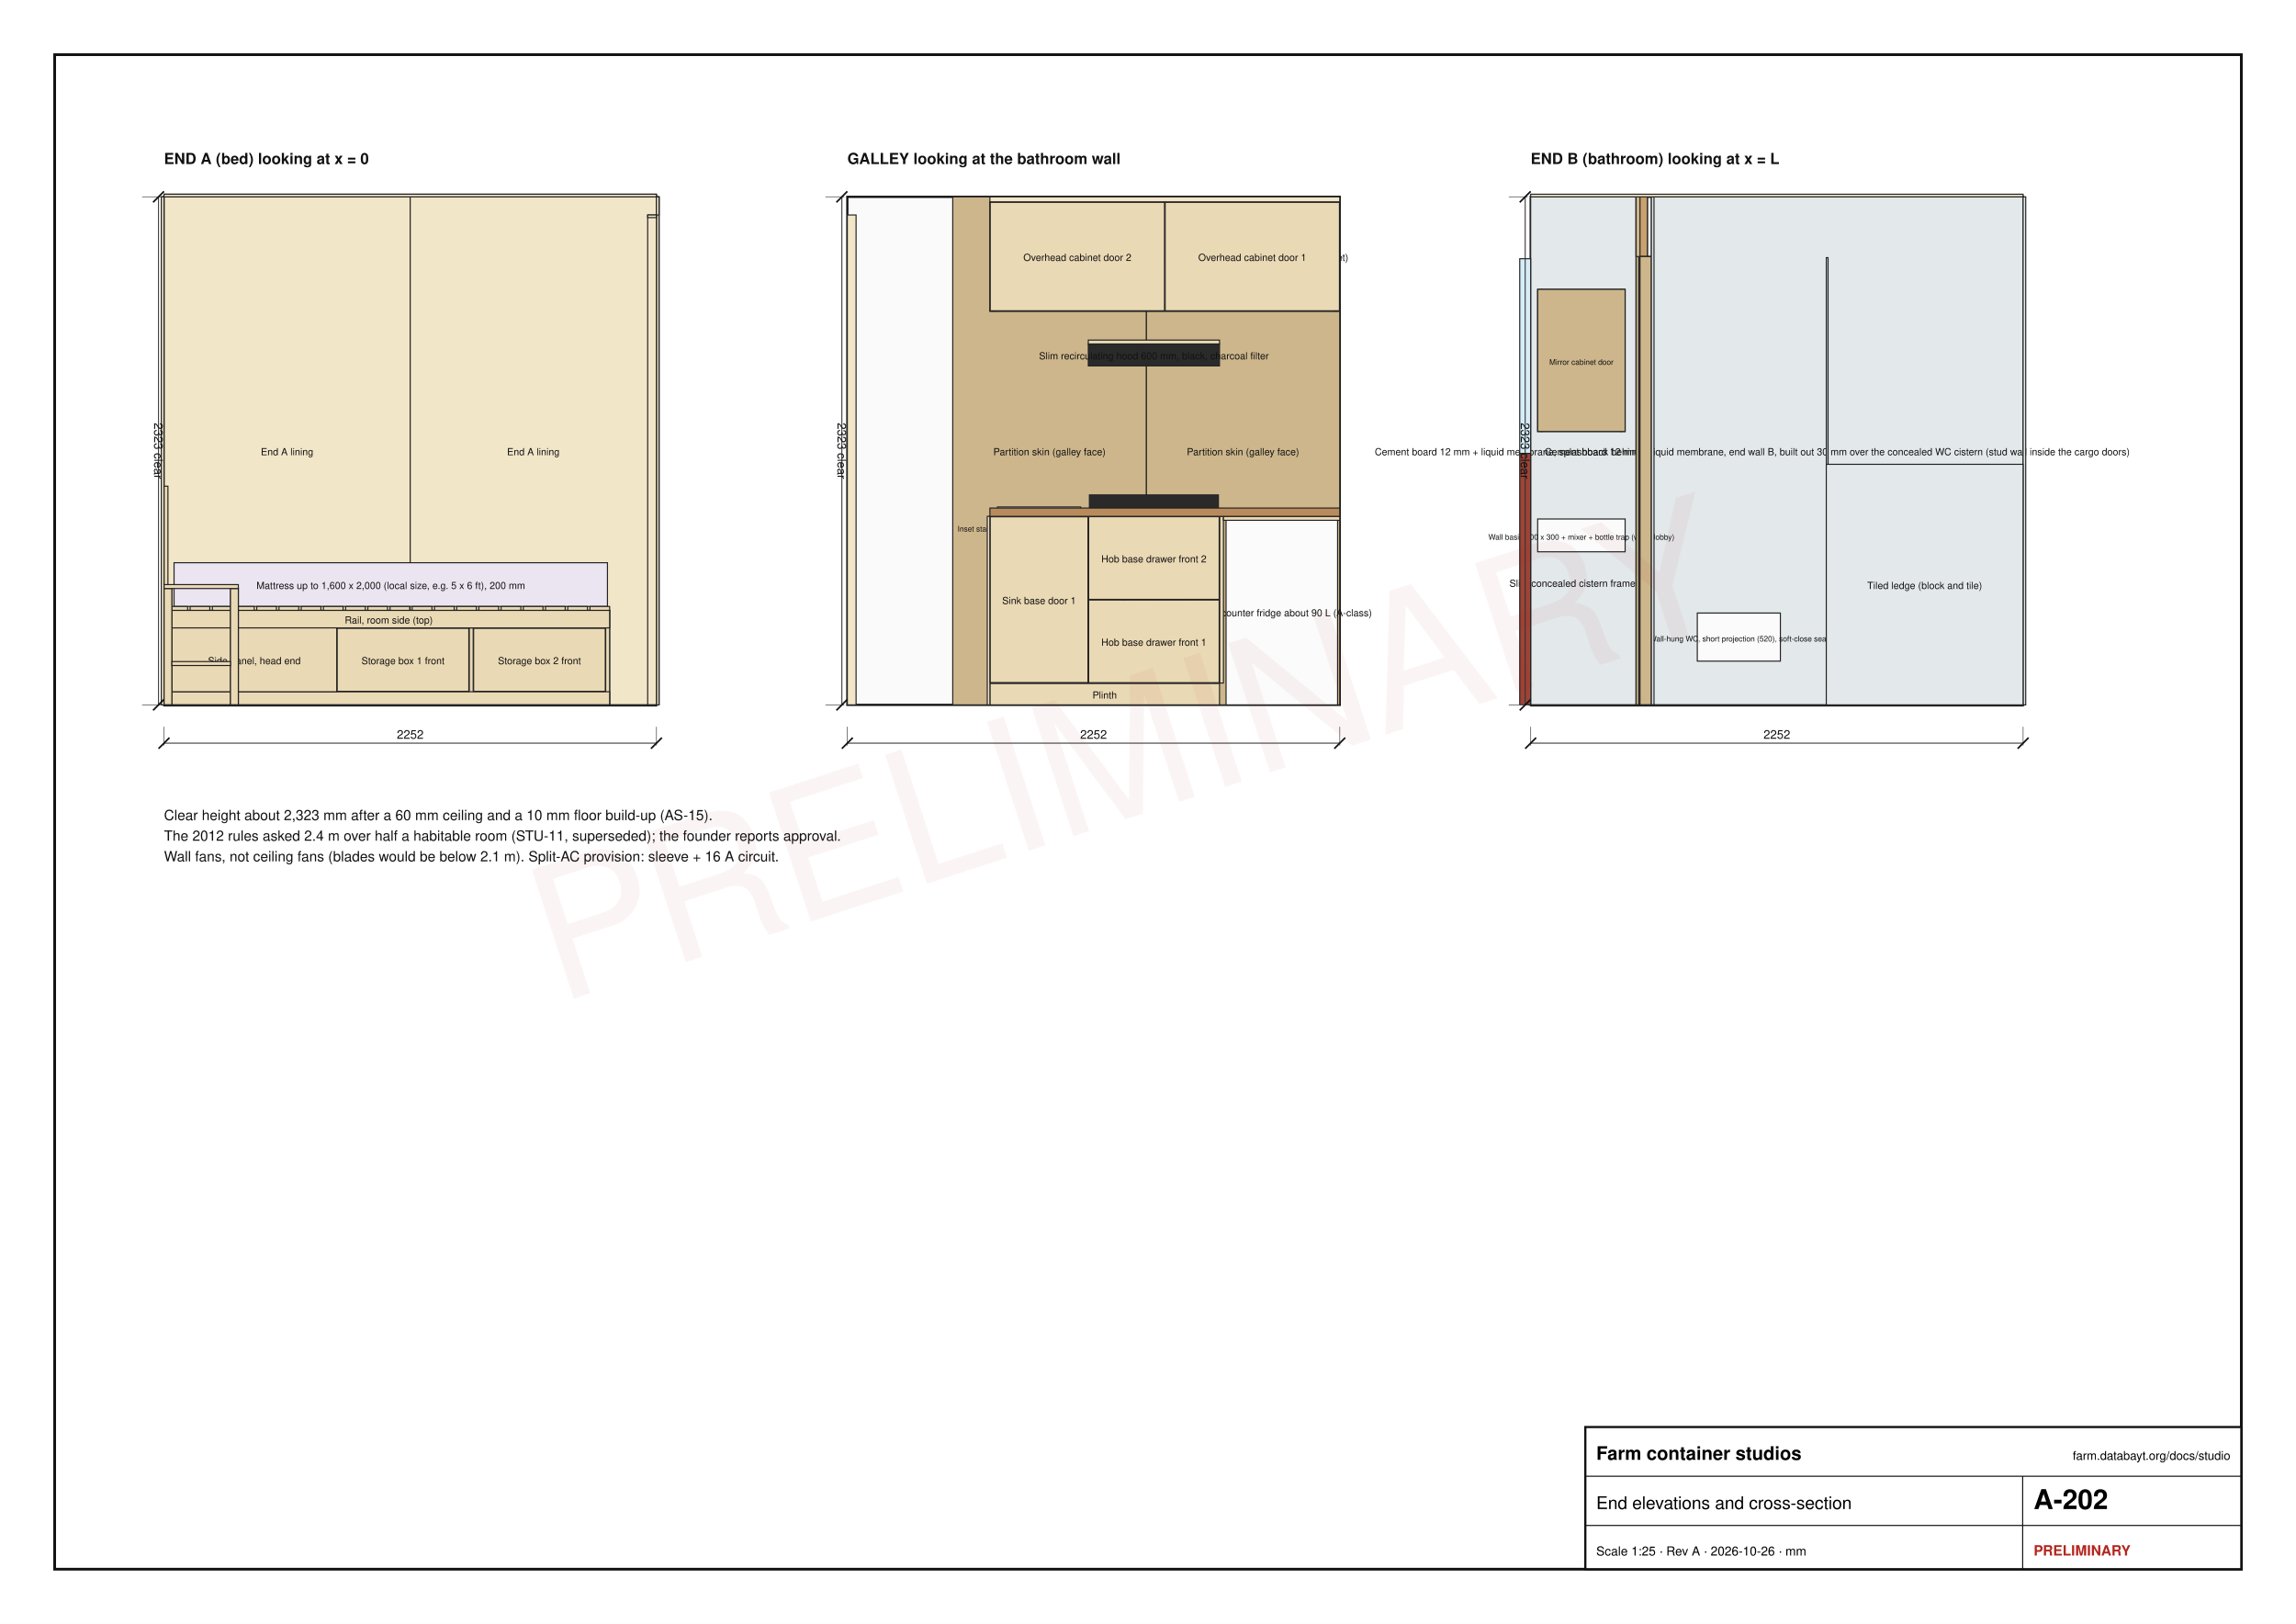
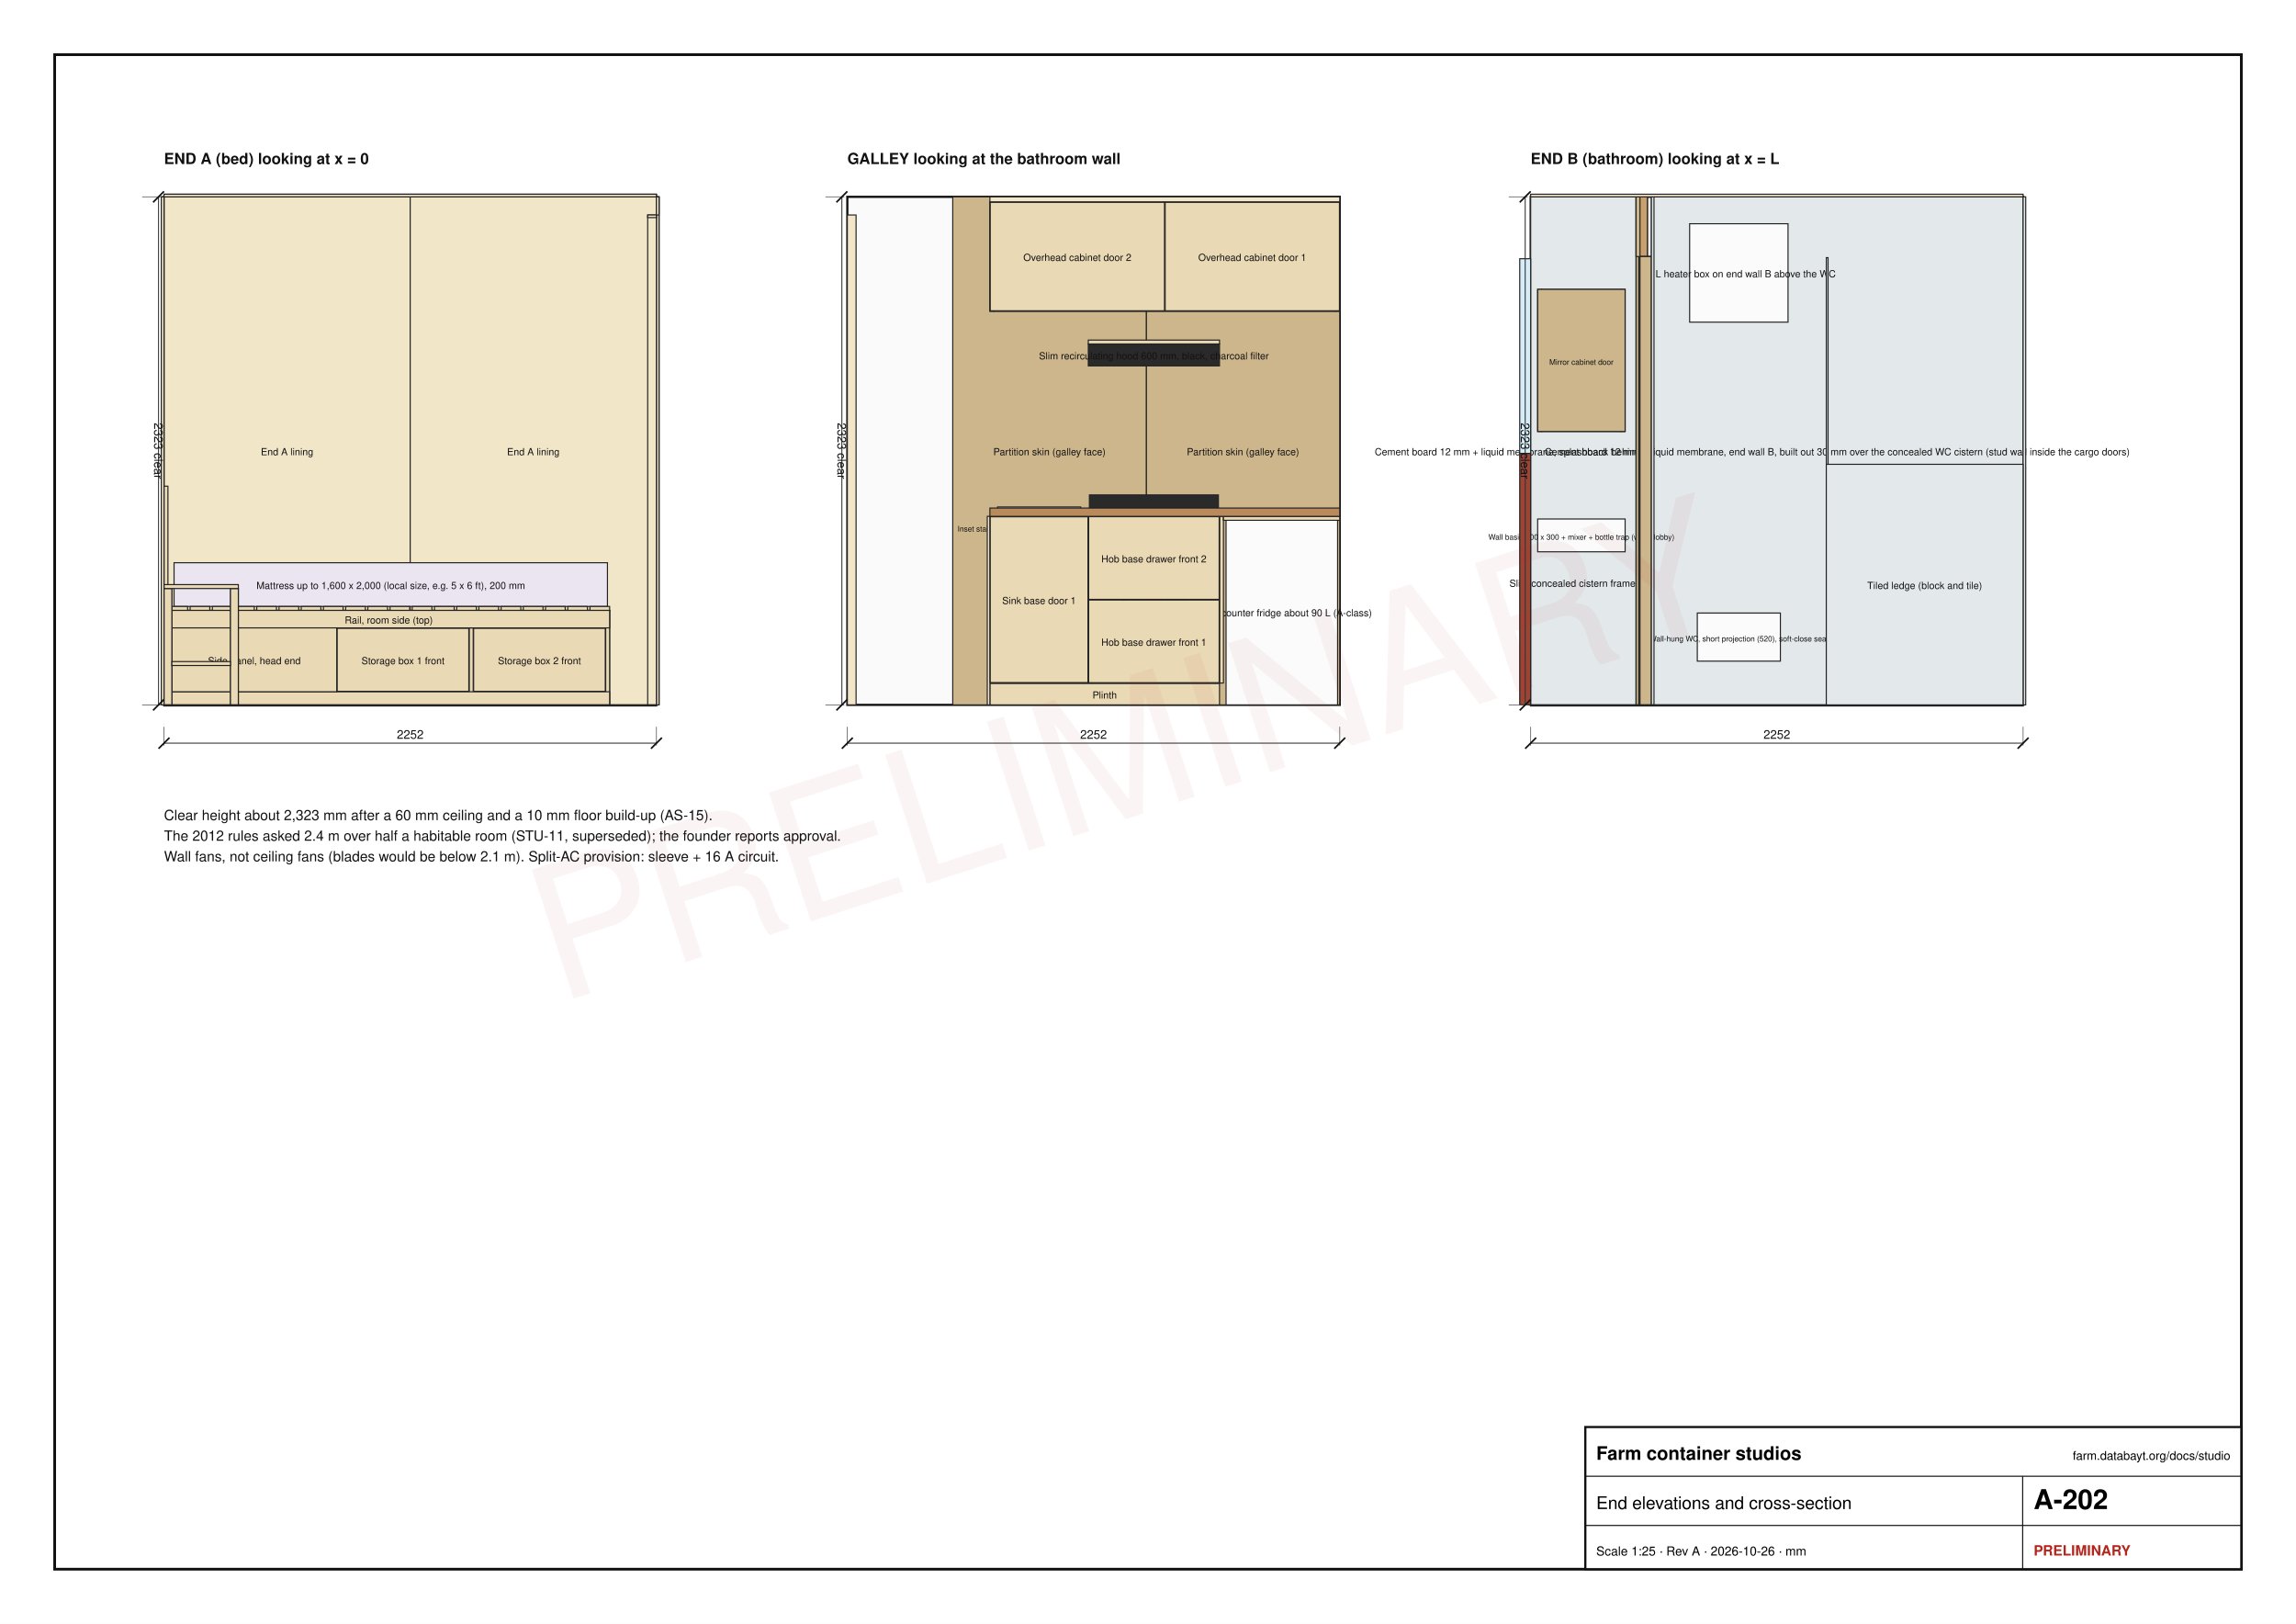
<svg xmlns="http://www.w3.org/2000/svg" width="420mm" height="297mm" viewBox="0 0 420 297" font-family="Helvetica, Arial, sans-serif">
  <rect x="0" y="0" width="420" height="297" fill="#fff" />
  <rect x="10" y="10" width="400" height="277" fill="none" stroke="#111" stroke-width="0.5" />
  <text x="30" y="30" font-size="2.8" text-anchor="start" font-weight="bold" fill="#111">END A (bed) looking at x = 0</text>
  <rect x="30" y="36" width="90.08" height="92.92" fill="#fafafa" stroke="#111" stroke-width="0.4" />
  <rect x="30" y="36" width="45.04" height="92.92" fill="#f2e6c9" stroke="#222" stroke-width="0.2" />
  <text x="52.52" y="83.26" font-size="1.8" text-anchor="middle" font-weight="normal" fill="#111">End A lining</text>
  <rect x="75.04" y="36" width="45.04" height="92.92" fill="#f2e6c9" stroke="#222" stroke-width="0.2" />
  <text x="97.56" y="83.26" font-size="1.8" text-anchor="middle" font-weight="normal" fill="#111">End A lining</text>
  <rect x="30.72" y="111.64" width="80.8" height="17.28" fill="#ead9b5" stroke="#222" stroke-width="0.2" />
  <text x="71.12" y="121.08" font-size="1.8" text-anchor="middle" font-weight="normal" fill="#111">Rail, end-A side</text>
  <rect x="31.44" y="111.64" width="79.36" height="2.4" fill="#ead9b5" stroke="#222" stroke-width="0.2" />
  <rect x="120.08" y="36" width="0.48" height="92.92" fill="#f2e6c9" stroke="#222" stroke-width="0.2" />
  <rect x="31.44" y="111.64" width="79.36" height="17.28" fill="#ead9b5" stroke="#222" stroke-width="0.2" />
  <text x="71.12" y="121.08" font-size="1.8" text-anchor="middle" font-weight="normal" fill="#111">Spine</text>
  <rect x="62.48" y="116.92" width="22.48" height="9.2" fill="#f2e6c9" stroke="#222" stroke-width="0.2" />
  <text x="73.72" y="122.32" font-size="1.8" text-anchor="middle" font-weight="normal" fill="#111">Storage box 1 back</text>
  <rect x="87.44" y="116.92" width="22.48" height="9.2" fill="#f2e6c9" stroke="#222" stroke-width="0.2" />
  <text x="98.68" y="122.32" font-size="1.8" text-anchor="middle" font-weight="normal" fill="#111">Storage box 2 back</text>
  <rect x="29.52" y="36" width="0.48" height="92.92" fill="#f2e6c9" stroke="#222" stroke-width="0.2" />
  <rect x="30" y="35.52" width="90.08" height="0.48" fill="#f2e6c9" stroke="#222" stroke-width="0.2" />
  <rect x="119.6" y="126.12" width="0.48" height="2.8" fill="#f2e6c9" stroke="#222" stroke-width="0.2" />
  <rect x="120.08" y="36" width="0.48" height="92.92" fill="#f2e6c9" stroke="#222" stroke-width="0.2" />
  <rect x="118.48" y="39.32" width="1.6" height="89.6" fill="#f2e6c9" stroke="#222" stroke-width="0.2" />
  <rect x="31.84" y="102.92" width="79.28" height="8" fill="#ebe5f2" stroke="#222" stroke-width="0.2" />
  <text x="71.48" y="107.72" font-size="1.8" text-anchor="middle" font-weight="normal" fill="#111">Mattress up to 1,600 x 2,000 (local size, e.g. 5 x 6 ft), 200 mm</text>
  <rect x="30.72" y="111.64" width="0.72" height="17.28" fill="#ead9b5" stroke="#222" stroke-width="0.2" />
  <rect x="110.8" y="111.64" width="0.72" height="17.28" fill="#ead9b5" stroke="#222" stroke-width="0.2" />
  <rect x="31.44" y="111.64" width="79.36" height="2.4" fill="#ead9b5" stroke="#222" stroke-width="0.2" />
  <rect x="30.72" y="110.92" width="3.6" height="0.72" fill="#ead9b5" stroke="#222" stroke-width="0.2" />
  <rect x="34.78" y="110.92" width="3.6" height="0.72" fill="#ead9b5" stroke="#222" stroke-width="0.2" />
  <rect x="38.85" y="110.92" width="3.6" height="0.72" fill="#ead9b5" stroke="#222" stroke-width="0.2" />
  <rect x="42.91" y="110.92" width="3.6" height="0.72" fill="#ead9b5" stroke="#222" stroke-width="0.2" />
  <rect x="46.97" y="110.92" width="3.6" height="0.72" fill="#ead9b5" stroke="#222" stroke-width="0.2" />
  <rect x="51.04" y="110.92" width="3.6" height="0.72" fill="#ead9b5" stroke="#222" stroke-width="0.2" />
  <rect x="55.1" y="110.92" width="3.6" height="0.72" fill="#ead9b5" stroke="#222" stroke-width="0.2" />
  <rect x="59.16" y="110.92" width="3.6" height="0.72" fill="#ead9b5" stroke="#222" stroke-width="0.2" />
  <rect x="63.23" y="110.92" width="3.6" height="0.72" fill="#ead9b5" stroke="#222" stroke-width="0.2" />
  <rect x="67.29" y="110.92" width="3.6" height="0.72" fill="#ead9b5" stroke="#222" stroke-width="0.2" />
  <rect x="71.35" y="110.92" width="3.6" height="0.72" fill="#ead9b5" stroke="#222" stroke-width="0.2" />
  <rect x="75.41" y="110.92" width="3.6" height="0.72" fill="#ead9b5" stroke="#222" stroke-width="0.2" />
  <rect x="79.48" y="110.92" width="3.6" height="0.72" fill="#ead9b5" stroke="#222" stroke-width="0.2" />
  <rect x="83.54" y="110.92" width="3.6" height="0.72" fill="#ead9b5" stroke="#222" stroke-width="0.2" />
  <rect x="87.6" y="110.92" width="3.6" height="0.72" fill="#ead9b5" stroke="#222" stroke-width="0.2" />
  <rect x="91.67" y="110.92" width="3.6" height="0.72" fill="#ead9b5" stroke="#222" stroke-width="0.2" />
  <rect x="95.73" y="110.92" width="3.6" height="0.72" fill="#ead9b5" stroke="#222" stroke-width="0.2" />
  <rect x="99.79" y="110.92" width="3.6" height="0.72" fill="#ead9b5" stroke="#222" stroke-width="0.2" />
  <rect x="103.86" y="110.92" width="3.6" height="0.72" fill="#ead9b5" stroke="#222" stroke-width="0.2" />
  <rect x="107.92" y="110.92" width="3.6" height="0.72" fill="#ead9b5" stroke="#222" stroke-width="0.2" />
  <rect x="85.84" y="114.84" width="0.72" height="14.08" fill="#ead9b5" stroke="#222" stroke-width="0.2" />
  <rect x="62" y="116.92" width="0.48" height="9.2" fill="#f2e6c9" stroke="#222" stroke-width="0.2" />
  <rect x="84.96" y="116.92" width="0.48" height="9.2" fill="#f2e6c9" stroke="#222" stroke-width="0.2" />
  <rect x="62.48" y="125.64" width="22.48" height="0.48" fill="#f2e6c9" stroke="#222" stroke-width="0.2" />
  <rect x="86.96" y="116.92" width="0.48" height="9.2" fill="#f2e6c9" stroke="#222" stroke-width="0.2" />
  <rect x="109.92" y="116.92" width="0.48" height="9.2" fill="#f2e6c9" stroke="#222" stroke-width="0.2" />
  <rect x="87.44" y="125.64" width="22.48" height="0.48" fill="#f2e6c9" stroke="#222" stroke-width="0.2" />
  <rect x="30" y="88.92" width="0.72" height="40" fill="#ead9b5" stroke="#222" stroke-width="0.2" />
  <rect x="30.72" y="111.64" width="80.8" height="3.2" fill="#ead9b5" stroke="#222" stroke-width="0.2" />
  <text x="71.12" y="114.04" font-size="1.8" text-anchor="middle" font-weight="normal" fill="#111">Rail, room side (top)</text>
  <rect x="30.72" y="126.52" width="80.8" height="2.4" fill="#ead9b5" stroke="#222" stroke-width="0.2" />
  <rect x="31.44" y="114.84" width="30.16" height="11.68" fill="#ead9b5" stroke="#222" stroke-width="0.2" />
  <text x="46.52" y="121.48" font-size="1.8" text-anchor="middle" font-weight="normal" fill="#111">Side panel, head end</text>
  <rect x="61.68" y="114.92" width="24.08" height="11.52" fill="#ead9b5" stroke="#222" stroke-width="0.2" />
  <text x="73.72" y="121.48" font-size="1.8" text-anchor="middle" font-weight="normal" fill="#111">Storage box 1 front</text>
  <rect x="86.64" y="114.92" width="24.08" height="11.52" fill="#ead9b5" stroke="#222" stroke-width="0.2" />
  <text x="98.68" y="121.48" font-size="1.8" text-anchor="middle" font-weight="normal" fill="#111">Storage box 2 front</text>
  <rect x="30" y="107.64" width="1.44" height="21.28" fill="#ead9b5" stroke="#222" stroke-width="0.2" />
  <rect x="42.16" y="107.64" width="1.44" height="21.28" fill="#ead9b5" stroke="#222" stroke-width="0.2" />
  <rect x="30" y="107.64" width="1.44" height="21.28" fill="#ead9b5" stroke="#222" stroke-width="0.2" />
  <rect x="42.16" y="107.64" width="1.44" height="21.28" fill="#ead9b5" stroke="#222" stroke-width="0.2" />
  <rect x="31.44" y="121" width="10.72" height="0.72" fill="#ead9b5" stroke="#222" stroke-width="0.2" />
  <rect x="30" y="106.92" width="13.6" height="0.72" fill="#ead9b5" stroke="#222" stroke-width="0.2" />
  <rect x="29.52" y="36" width="0.48" height="92.92" fill="#f2e6c9" stroke="#222" stroke-width="0.2" />
  <rect x="30" y="35.52" width="90.08" height="0.48" fill="#f2e6c9" stroke="#222" stroke-width="0.2" />
  <rect x="120.08" y="36" width="0.48" height="3.32" fill="#f2e6c9" stroke="#222" stroke-width="0.2" />
  <rect x="118.48" y="39.32" width="1.6" height="0.48" fill="#f2e6c9" stroke="#222" stroke-width="0.2" />
  <rect x="30" y="128.92" width="90.08" height="0.2" fill="#dccdb1" stroke="#222" stroke-width="0.2" />
  <line x1="30" y1="132.92" x2="30" y2="136.37" stroke="#555" stroke-width="0.13" />
  <line x1="120.08" y1="132.92" x2="120.08" y2="136.37" stroke="#555" stroke-width="0.13" />
  <line x1="30" y1="135.92" x2="120.08" y2="135.92" stroke="#333" stroke-width="0.18" />
  <line x1="29" y1="136.92" x2="31" y2="134.92" stroke="#111" stroke-width="0.3" />
  <line x1="119.08" y1="136.92" x2="121.08" y2="134.92" stroke="#111" stroke-width="0.3" />
  <text x="75.04" y="135.12" font-size="2.2" text-anchor="middle" font-weight="normal" fill="#111">2252</text>
  <line x1="26" y1="128.92" x2="29.45" y2="128.92" stroke="#555" stroke-width="0.13" />
  <line x1="26" y1="36" x2="29.45" y2="36" stroke="#555" stroke-width="0.13" />
  <line x1="29" y1="128.92" x2="29" y2="36" stroke="#333" stroke-width="0.18" />
  <line x1="28" y1="129.92" x2="30" y2="127.92" stroke="#111" stroke-width="0.3" />
  <line x1="28" y1="37" x2="30" y2="35" stroke="#111" stroke-width="0.3" />
  <text x="28.2" y="82.46" font-size="2.2" text-anchor="middle" font-weight="normal" fill="#111" transform="rotate(90 28.2 82.46)">2323 clear</text>
  <text x="155" y="30" font-size="2.8" text-anchor="start" font-weight="bold" fill="#111">GALLEY looking at the bathroom wall</text>
  <rect x="155" y="36" width="90.08" height="92.92" fill="#fafafa" stroke="#111" stroke-width="0.4" />
  <rect x="209.68" y="36" width="35.4" height="92.92" fill="#cdb68c" stroke="#222" stroke-width="0.2" />
  <text x="227.38" y="83.26" font-size="1.8" text-anchor="middle" font-weight="normal" fill="#111">Partition skin (galley face)</text>
  <rect x="174.28" y="36" width="35.4" height="92.92" fill="#cdb68c" stroke="#222" stroke-width="0.2" />
  <text x="191.98" y="83.26" font-size="1.8" text-anchor="middle" font-weight="normal" fill="#111">Partition skin (galley face)</text>
  <rect x="199.08" y="94.44" width="24" height="30.48" fill="#f2e6c9" stroke="#222" stroke-width="0.2" />
  <text x="211.08" y="110.48" font-size="1.8" text-anchor="middle" font-weight="normal" fill="#111">Hob base back</text>
  <rect x="181.08" y="94.44" width="18" height="30.48" fill="#f2e6c9" stroke="#222" stroke-width="0.2" />
  <text x="190.08" y="110.48" font-size="1.8" text-anchor="middle" font-weight="normal" fill="#111">Sink base back</text>
  <rect x="181.08" y="36.92" width="64" height="20" fill="#f2e6c9" stroke="#222" stroke-width="0.2" />
  <text x="213.08" y="47.72" font-size="1.8" text-anchor="middle" font-weight="normal" fill="#111">Overhead cabinet back</text>
  <rect x="200.8" y="117.66" width="20.56" height="6.4" fill="#f2e6c9" stroke="#222" stroke-width="0.2" />
  <text x="211.08" y="121.66" font-size="1.8" text-anchor="middle" font-weight="normal" fill="#111">Hob base drawer back 1</text>
  <rect x="200.8" y="102.42" width="20.56" height="6.4" fill="#f2e6c9" stroke="#222" stroke-width="0.2" />
  <text x="211.08" y="106.42" font-size="1.8" text-anchor="middle" font-weight="normal" fill="#111">Hob base drawer back 2</text>
  <rect x="223.8" y="94.44" width="21.28" height="0.72" fill="#ead9b5" stroke="#222" stroke-width="0.2" />
  <rect x="199.8" y="94.44" width="22.56" height="0.72" fill="#ead9b5" stroke="#222" stroke-width="0.2" />
  <rect x="181.8" y="94.44" width="16.56" height="0.72" fill="#ead9b5" stroke="#222" stroke-width="0.2" />
  <rect x="155" y="39.32" width="1.6" height="89.6" fill="#f2e6c9" stroke="#222" stroke-width="0.2" />
  <rect x="182.48" y="92.72" width="15.2" height="7.4" fill="#c9cdd1" stroke="#222" stroke-width="0.2" />
  <text x="190.08" y="97.22" font-size="1.4" text-anchor="middle" font-weight="normal" fill="#111">Inset stainless sink about 380 x 420, single bowl</text>
-   <rect x="203.08" y="38.12" width="40" height="17.6" fill="#fbfbfb" stroke="#222" stroke-width="0.2" />
-   <text x="223.08" y="47.72" font-size="1.8" text-anchor="middle" font-weight="normal" fill="#111">80 L horizontal heater on its steel cradle (overhead cabinet)</text>
  <rect x="199.08" y="62.2" width="24" height="0.72" fill="#ead9b5" stroke="#222" stroke-width="0.2" />
  <rect x="199.08" y="62.92" width="24" height="4" fill="#2a2a2a" stroke="#222" stroke-width="0.2" />
  <text x="211.08" y="65.72" font-size="1.8" text-anchor="middle" font-weight="normal" fill="#111">Slim recirculating hood 600 mm, black, charcoal filter</text>
  <rect x="244.36" y="36.92" width="0.72" height="20" fill="#ead9b5" stroke="#222" stroke-width="0.2" />
  <rect x="181.08" y="36.92" width="0.72" height="20" fill="#ead9b5" stroke="#222" stroke-width="0.2" />
  <rect x="181.8" y="56.2" width="62.56" height="0.72" fill="#ead9b5" stroke="#222" stroke-width="0.2" />
  <rect x="181.8" y="36.92" width="62.56" height="0.72" fill="#ead9b5" stroke="#222" stroke-width="0.2" />
  <rect x="213.14" y="37" width="31.88" height="19.84" fill="#ead9b5" stroke="#222" stroke-width="0.2" />
  <text x="229.08" y="47.72" font-size="1.8" text-anchor="middle" font-weight="normal" fill="#111">Overhead cabinet door 1</text>
  <rect x="181.14" y="37" width="31.88" height="19.84" fill="#ead9b5" stroke="#222" stroke-width="0.2" />
  <text x="197.08" y="47.72" font-size="1.8" text-anchor="middle" font-weight="normal" fill="#111">Overhead cabinet door 2</text>
  <rect x="199.28" y="90.52" width="23.6" height="2.4" fill="#2a2a2a" stroke="#222" stroke-width="0.2" />
  <rect x="181.08" y="36" width="64" height="0.92" fill="#f2e6c9" stroke="#222" stroke-width="0.2" />
  <rect x="181.08" y="125" width="42" height="3.92" fill="#ead9b5" stroke="#222" stroke-width="0.2" />
  <text x="202.08" y="127.76" font-size="1.8" text-anchor="middle" font-weight="normal" fill="#111">Plinth</text>
  <rect x="224.28" y="94.92" width="20.4" height="34" fill="#fbfbfb" stroke="#222" stroke-width="0.2" />
  <text x="234.48" y="112.72" font-size="1.8" text-anchor="middle" font-weight="normal" fill="#111">Under-counter fridge about 90 L (A-class)</text>
  <rect x="221.36" y="117.66" width="0.48" height="6.4" fill="#f2e6c9" stroke="#222" stroke-width="0.2" />
  <rect x="200.32" y="117.66" width="0.48" height="6.4" fill="#f2e6c9" stroke="#222" stroke-width="0.2" />
  <rect x="200.8" y="123.58" width="20.56" height="0.48" fill="#f2e6c9" stroke="#222" stroke-width="0.2" />
  <rect x="221.36" y="102.42" width="0.48" height="6.4" fill="#f2e6c9" stroke="#222" stroke-width="0.2" />
  <rect x="200.32" y="102.42" width="0.48" height="6.4" fill="#f2e6c9" stroke="#222" stroke-width="0.2" />
  <rect x="200.8" y="108.34" width="20.56" height="0.48" fill="#f2e6c9" stroke="#222" stroke-width="0.2" />
  <rect x="223.08" y="94.44" width="0.72" height="30.48" fill="#ead9b5" stroke="#222" stroke-width="0.2" />
  <rect x="223.8" y="94.44" width="21.28" height="0.72" fill="#ead9b5" stroke="#222" stroke-width="0.2" />
  <rect x="222.36" y="94.44" width="0.72" height="30.48" fill="#ead9b5" stroke="#222" stroke-width="0.2" />
  <rect x="199.08" y="94.44" width="0.72" height="30.48" fill="#ead9b5" stroke="#222" stroke-width="0.2" />
  <rect x="199.8" y="124.2" width="22.56" height="0.72" fill="#ead9b5" stroke="#222" stroke-width="0.2" />
  <rect x="199.8" y="94.44" width="22.56" height="0.72" fill="#ead9b5" stroke="#222" stroke-width="0.2" />
  <rect x="198.36" y="94.44" width="0.72" height="30.48" fill="#ead9b5" stroke="#222" stroke-width="0.2" />
  <rect x="181.08" y="94.44" width="0.72" height="30.48" fill="#ead9b5" stroke="#222" stroke-width="0.2" />
  <rect x="181.8" y="124.2" width="16.56" height="0.72" fill="#ead9b5" stroke="#222" stroke-width="0.2" />
  <rect x="181.8" y="94.44" width="16.56" height="0.72" fill="#ead9b5" stroke="#222" stroke-width="0.2" />
  <rect x="180.6" y="94.44" width="0.48" height="34.48" fill="#f2e6c9" stroke="#222" stroke-width="0.2" />
  <rect x="199.14" y="109.74" width="23.88" height="15.12" fill="#ead9b5" stroke="#222" stroke-width="0.2" />
  <text x="211.08" y="118.1" font-size="1.8" text-anchor="middle" font-weight="normal" fill="#111">Hob base drawer front 1</text>
  <rect x="199.14" y="94.5" width="23.88" height="15.12" fill="#ead9b5" stroke="#222" stroke-width="0.2" />
  <text x="211.08" y="102.86" font-size="1.8" text-anchor="middle" font-weight="normal" fill="#111">Hob base drawer front 2</text>
  <rect x="181.14" y="94.52" width="17.88" height="30.32" fill="#ead9b5" stroke="#222" stroke-width="0.2" />
  <text x="190.08" y="110.48" font-size="1.8" text-anchor="middle" font-weight="normal" fill="#111">Sink base door 1</text>
  <rect x="181.08" y="92.92" width="64" height="1.52" fill="#b98b5c" stroke="#222" stroke-width="0.2" />
  <line x1="155" y1="132.92" x2="155" y2="136.37" stroke="#555" stroke-width="0.13" />
  <line x1="245.08" y1="132.92" x2="245.08" y2="136.37" stroke="#555" stroke-width="0.13" />
  <line x1="155" y1="135.92" x2="245.08" y2="135.92" stroke="#333" stroke-width="0.18" />
  <line x1="154" y1="136.92" x2="156" y2="134.92" stroke="#111" stroke-width="0.3" />
  <line x1="244.08" y1="136.92" x2="246.08" y2="134.92" stroke="#111" stroke-width="0.3" />
  <text x="200.04" y="135.12" font-size="2.2" text-anchor="middle" font-weight="normal" fill="#111">2252</text>
  <line x1="151" y1="128.92" x2="154.45" y2="128.92" stroke="#555" stroke-width="0.13" />
  <line x1="151" y1="36" x2="154.45" y2="36" stroke="#555" stroke-width="0.13" />
  <line x1="154" y1="128.92" x2="154" y2="36" stroke="#333" stroke-width="0.18" />
  <line x1="153" y1="129.92" x2="155" y2="127.92" stroke="#111" stroke-width="0.3" />
  <line x1="153" y1="37" x2="155" y2="35" stroke="#111" stroke-width="0.3" />
  <text x="153.2" y="82.46" font-size="2.2" text-anchor="middle" font-weight="normal" fill="#111" transform="rotate(90 153.2 82.46)">2323 clear</text>
  <text x="280" y="30" font-size="2.8" text-anchor="start" font-weight="bold" fill="#111">END B (bathroom) looking at x = L</text>
  <rect x="280" y="36" width="90.08" height="92.92" fill="#fafafa" stroke="#111" stroke-width="0.4" />
  <rect x="280" y="36" width="19.28" height="92.92" fill="#e3e8ea" stroke="#222" stroke-width="0.2" />
  <text x="289.64" y="83.26" font-size="1.8" text-anchor="middle" font-weight="normal" fill="#111">Cement board 12 mm + liquid membrane, splashback behind the basin (end wall B, wash lobby)</text>
  <rect x="308.08" y="84.12" width="20" height="44.8" fill="#9c4436" stroke="#222" stroke-width="0.2" />
  <text x="318.08" y="107.32" font-size="1.8" text-anchor="middle" font-weight="normal" fill="#111">Slim concealed cistern frame (80 mm) with dual-flush plate, in the end-B stud wall and its 30 mm build-out</text>
  <rect x="302.08" y="36" width="68" height="92.92" fill="#e3e8ea" stroke="#222" stroke-width="0.2" />
  <text x="336.08" y="83.26" font-size="1.8" text-anchor="middle" font-weight="normal" fill="#111">Cement board 12 mm + liquid membrane, end wall B, built out 30 mm over the concealed WC cistern (stud wall inside the cargo doors)</text>
  <rect x="299.76" y="36" width="1.6" height="92.92" fill="#c9a06f" stroke="#222" stroke-width="0.2" />
  <rect x="282.04" y="65.8" width="14.48" height="0.72" fill="#cdb68c" stroke="#222" stroke-width="0.2" />
  <rect x="296.56" y="52.92" width="0.72" height="26" fill="#cdb68c" stroke="#222" stroke-width="0.2" />
  <rect x="281.28" y="52.92" width="0.72" height="26" fill="#cdb68c" stroke="#222" stroke-width="0.2" />
  <rect x="282" y="52.92" width="14.56" height="0.72" fill="#cdb68c" stroke="#222" stroke-width="0.2" />
  <rect x="282" y="78.2" width="14.56" height="0.72" fill="#cdb68c" stroke="#222" stroke-width="0.2" />
  <rect x="281.28" y="52.92" width="16" height="26" fill="#cdb68c" stroke="#222" stroke-width="0.2" />
  <text x="289.28" y="66.72" font-size="1.4" text-anchor="middle" font-weight="normal" fill="#111">Mirror cabinet door</text>
  <rect x="281.28" y="94.92" width="16" height="6" fill="#fbfbfb" stroke="#222" stroke-width="0.2" />
  <text x="289.28" y="98.72" font-size="1.4" text-anchor="middle" font-weight="normal" fill="#111">Wall basin 400 x 300 + mixer + bottle trap (wash lobby)</text>
+   <rect x="309.08" y="40.92" width="18" height="18" fill="#fbfbfb" stroke="#222" stroke-width="0.2" />
+   <text x="318.08" y="50.72" font-size="1.8" text-anchor="middle" font-weight="normal" fill="#111">30 L heater box on end wall B above the WC</text>
  <rect x="299.28" y="36" width="0.72" height="92.92" fill="#cdb68c" stroke="#222" stroke-width="0.2" />
  <rect x="299.76" y="36" width="1.6" height="92.92" fill="#c9a06f" stroke="#222" stroke-width="0.2" />
  <rect x="310.48" y="112.12" width="15.2" height="8.8" fill="#fbfbfb" stroke="#222" stroke-width="0.2" />
  <text x="318.08" y="117.32" font-size="1.4" text-anchor="middle" font-weight="normal" fill="#111">Wall-hung WC, short projection (520), soft-close seat</text>
  <rect x="300" y="46.92" width="2.08" height="82" fill="#cdb68c" stroke="#222" stroke-width="0.2" />
  <rect x="334.08" y="47.12" width="0.32" height="80" fill="#d6ecf7" stroke="#222" stroke-width="0.2" />
  <rect x="278" y="82.92" width="2" height="46" fill="#9c4436" stroke="#222" stroke-width="0.2" />
  <rect x="278" y="47.32" width="2" height="35.6" fill="#d6ecf7" stroke="#222" stroke-width="0.2" />
  <rect x="334.08" y="127.12" width="36" height="1.8" fill="#fbfbfb" stroke="#222" stroke-width="0.2" />
  <rect x="300.08" y="47.72" width="1.6" height="80.8" fill="#e0d3ba" stroke="#222" stroke-width="0.2" />
  <rect x="300" y="46.92" width="2.08" height="0.72" fill="#cdb68c" stroke="#222" stroke-width="0.2" />
  <rect x="299.28" y="36" width="0.72" height="10.92" fill="#cdb68c" stroke="#222" stroke-width="0.2" />
  <rect x="300" y="46.92" width="2.08" height="82" fill="#cdb68c" stroke="#222" stroke-width="0.2" />
  <rect x="370.08" y="36" width="0.48" height="92.92" fill="#e3e8ea" stroke="#222" stroke-width="0.2" />
  <rect x="302.08" y="36" width="0.48" height="92.92" fill="#e3e8ea" stroke="#222" stroke-width="0.2" />
  <rect x="280" y="128.92" width="90.08" height="0.2" fill="#dccdb1" stroke="#222" stroke-width="0.2" />
  <rect x="334.08" y="84.92" width="36" height="44" fill="#e3e8ea" stroke="#222" stroke-width="0.2" />
  <text x="352.08" y="107.72" font-size="1.8" text-anchor="middle" font-weight="normal" fill="#111">Tiled ledge (block and tile)</text>
  <rect x="280" y="35.52" width="90.08" height="0.48" fill="#f2e6c9" stroke="#222" stroke-width="0.2" />
  <line x1="280" y1="132.92" x2="280" y2="136.37" stroke="#555" stroke-width="0.13" />
  <line x1="370.08" y1="132.92" x2="370.08" y2="136.37" stroke="#555" stroke-width="0.13" />
  <line x1="280" y1="135.92" x2="370.08" y2="135.92" stroke="#333" stroke-width="0.18" />
  <line x1="279" y1="136.92" x2="281" y2="134.92" stroke="#111" stroke-width="0.3" />
  <line x1="369.08" y1="136.92" x2="371.08" y2="134.92" stroke="#111" stroke-width="0.3" />
  <text x="325.04" y="135.12" font-size="2.2" text-anchor="middle" font-weight="normal" fill="#111">2252</text>
  <line x1="276" y1="128.92" x2="279.45" y2="128.92" stroke="#555" stroke-width="0.13" />
  <line x1="276" y1="36" x2="279.45" y2="36" stroke="#555" stroke-width="0.13" />
  <line x1="279" y1="128.92" x2="279" y2="36" stroke="#333" stroke-width="0.18" />
  <line x1="278" y1="129.92" x2="280" y2="127.92" stroke="#111" stroke-width="0.3" />
  <line x1="278" y1="37" x2="280" y2="35" stroke="#111" stroke-width="0.3" />
  <text x="278.2" y="82.46" font-size="2.2" text-anchor="middle" font-weight="normal" fill="#111" transform="rotate(90 278.2 82.46)">2323 clear</text>
  <text x="30" y="150" font-size="2.6" text-anchor="start" font-weight="normal" fill="#111">Clear height about 2,323 mm after a 60 mm ceiling and a 10 mm floor build-up (AS-15).</text>
  <text x="30" y="153.77" font-size="2.6" text-anchor="start" font-weight="normal" fill="#111">The 2012 rules asked 2.4 m over half a habitable room (STU-11, superseded); the founder reports approval.</text>
  <text x="30" y="157.54" font-size="2.6" text-anchor="start" font-weight="normal" fill="#111">Wall fans, not ceiling fans (blades would be below 2.1 m). Split-AC provision: sleeve + 16 A circuit.</text>
  <rect x="290" y="261" width="120" height="26" fill="#fff" stroke="#111" stroke-width="0.4" />
  <line x1="290" y1="270" x2="410" y2="270" stroke="#111" stroke-width="0.2" />
  <line x1="290" y1="279" x2="410" y2="279" stroke="#111" stroke-width="0.2" />
  <line x1="370" y1="270" x2="370" y2="287" stroke="#111" stroke-width="0.2" />
  <text x="292" y="267" font-size="3.4" font-weight="bold">Farm container studios</text>
  <text x="408" y="267" font-size="2.2" text-anchor="end">farm.databayt.org/docs/studio</text>
  <text x="292" y="276" font-size="3.2">End elevations and cross-section</text>
  <text x="372" y="276" font-size="5" font-weight="bold">A-202</text>
  <text x="292" y="284.5" font-size="2.3">Scale 1:25 · Rev A · 2026-10-26 · mm</text>
  <text x="372" y="284.5" font-size="2.6" font-weight="bold" fill="#b3261e">PRELIMINARY</text>
  <text x="210.0" y="148.5" font-size="34" fill="#b3261e" fill-opacity="0.05" text-anchor="middle" transform="rotate(-18 210.0 148.5)">PRELIMINARY</text>
</svg>
